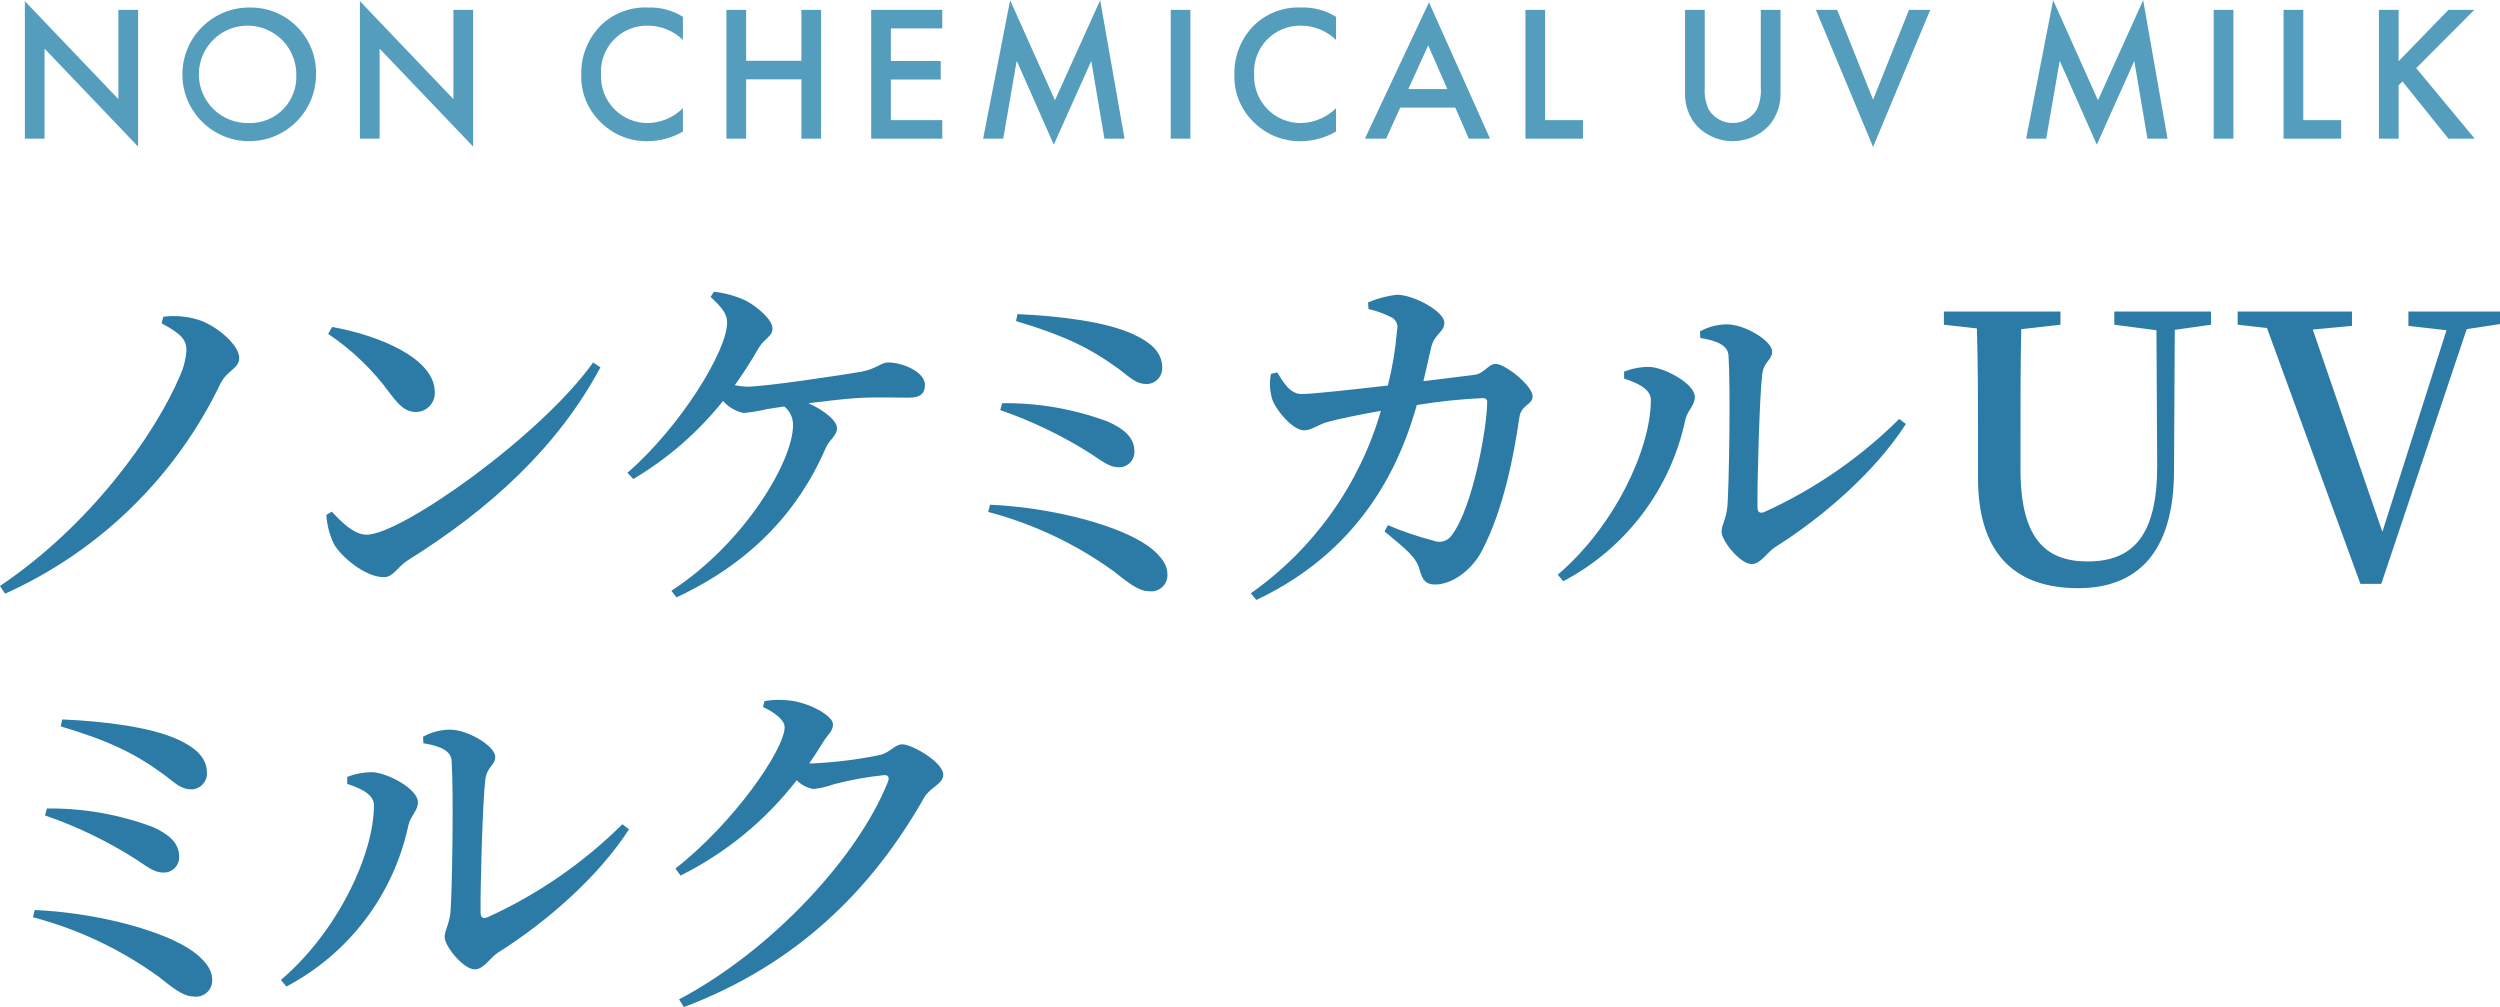
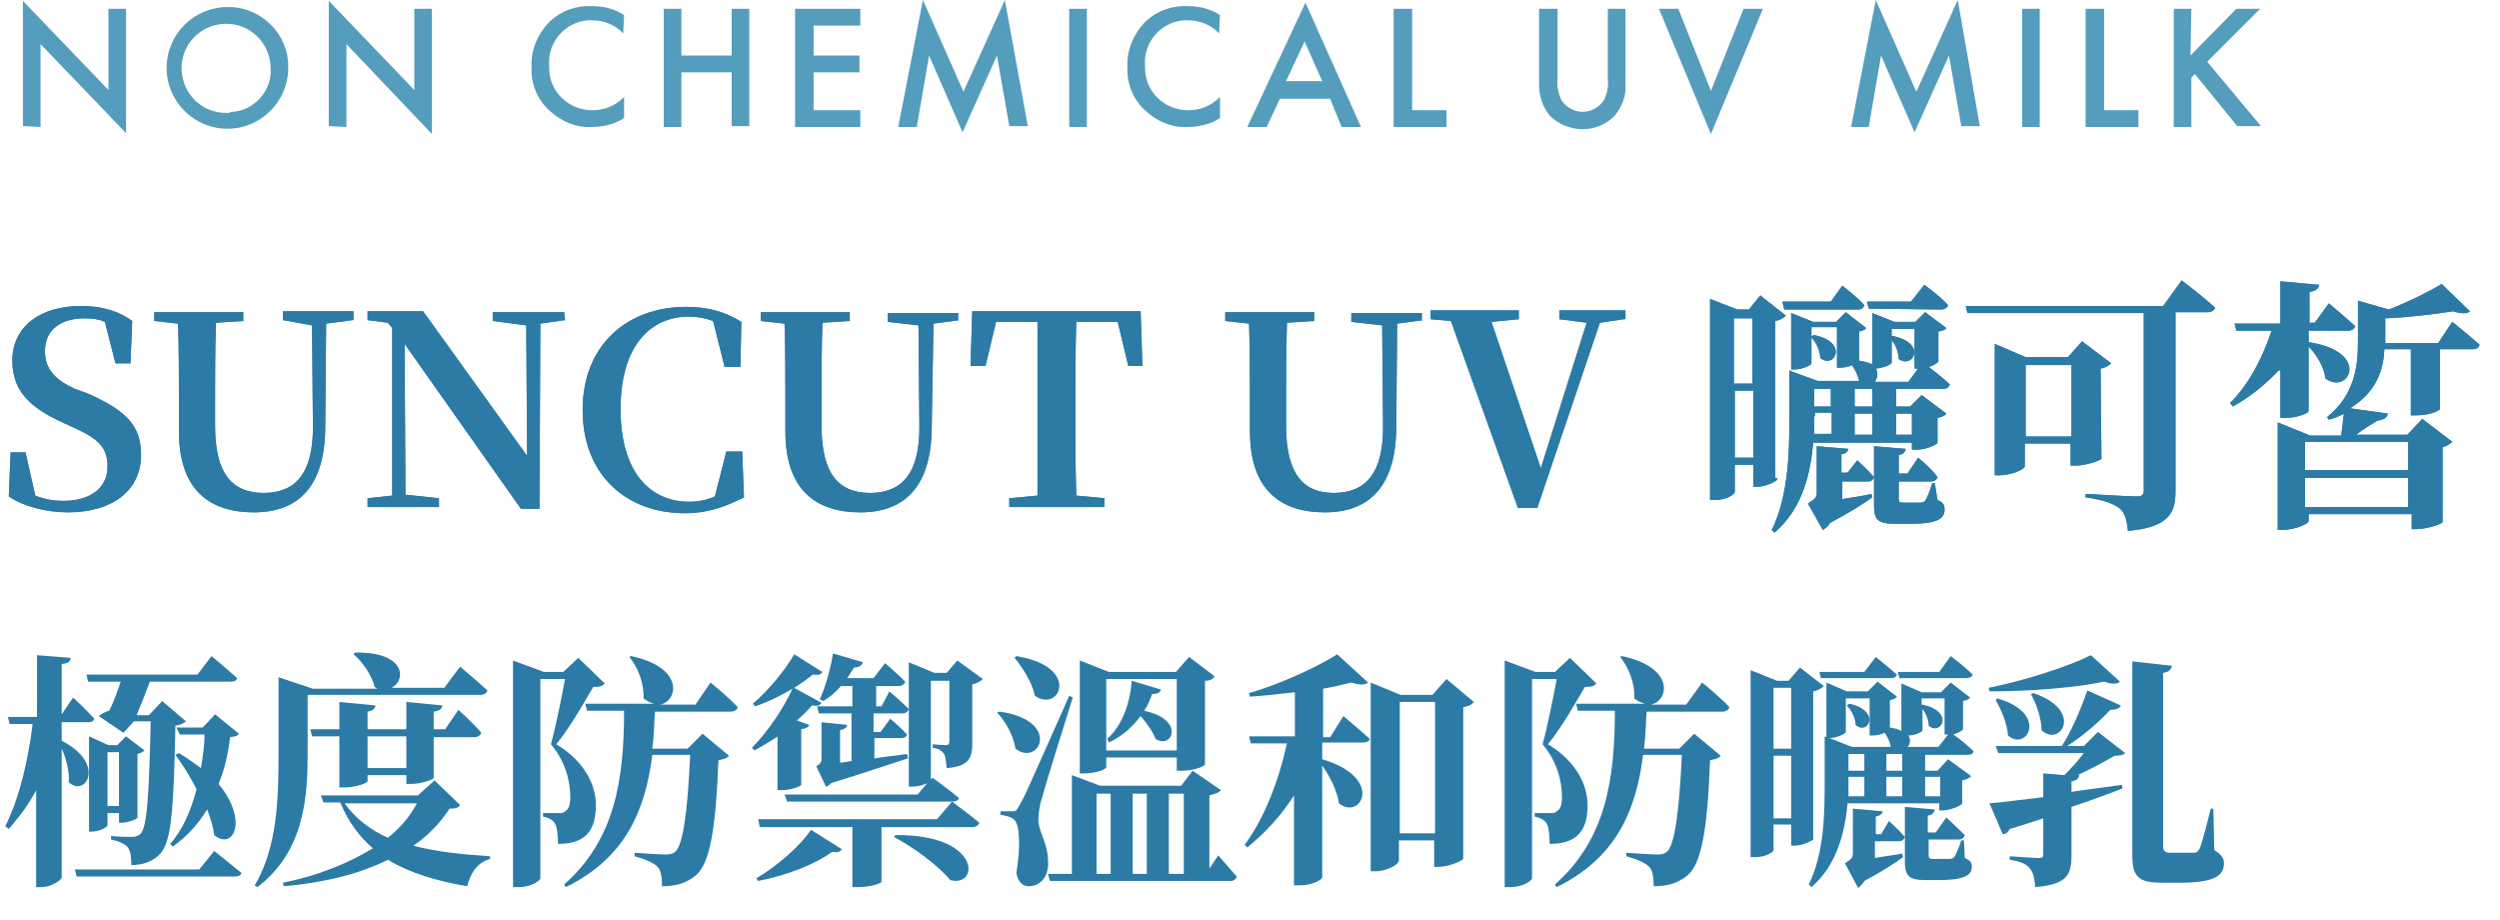
- <svg xmlns="http://www.w3.org/2000/svg" id="name-ncm_sp.svg" width="259.063" height="104.35" viewBox="0 0 259.063 104.35">
-   <defs>
-     <style>
-       .cls-1 {
-         fill: #0d74a0;
-         opacity: 0.7;
-       }
- 
-       .cls-1, .cls-2 {
-         fill-rule: evenodd;
-       }
- 
-       .cls-2 {
-         fill: #2b7ba6;
-       }
-     </style>
-   </defs>
-   <path id="Non_chemical_UV_milk" data-name="Non chemical UV milk" class="cls-1" d="M278.181,6710.9v-9.33l9.69,10.15v-14.17h-2.042v9.25l-9.69-10.15v14.25h2.042Zm21.184-13.59a6.925,6.925,0,1,0,6.947,6.92A6.77,6.77,0,0,0,299.365,6697.31Zm0,11.97a5.047,5.047,0,1,1,4.9-5.05A4.779,4.779,0,0,1,299.365,6709.28Zm13.536,1.62v-9.33l9.689,10.15v-14.17h-2.042v9.25l-9.689-10.15v14.25H312.9Zm31.427-12.63a6.352,6.352,0,0,0-3.564-.96,6.618,6.618,0,0,0-4.825,1.74,6.977,6.977,0,0,0-2.142,5.22,6.546,6.546,0,0,0,2.142,5.05,6.7,6.7,0,0,0,4.725,1.84,7.3,7.3,0,0,0,3.664-1v-2.42a5.3,5.3,0,0,1-3.6,1.54,4.821,4.821,0,0,1-4.885-5.01,4.767,4.767,0,0,1,4.865-5.08,5.21,5.21,0,0,1,3.624,1.48v-2.4Zm6.552-.72h-2.042v13.35h2.042v-6.15h5.725v6.15h2.042v-13.35h-2.042v5.28H350.88v-5.28Zm20.325,0h-7.367v13.35h7.367v-1.92H365.88v-4.21h5.165v-1.92H365.88v-3.38h5.325v-1.92Zm6.314,13.35,1.4-8.07,3.843,8.69,3.884-8.67,1.362,8.05h2.082l-2.523-14.35-4.684,10.37-4.645-10.37-2.8,14.35h2.082Zm17.358-13.35v13.35h2.042v-13.35h-2.042Zm17.13,0.72a6.35,6.35,0,0,0-3.564-.96,6.616,6.616,0,0,0-4.824,1.74,6.974,6.974,0,0,0-2.143,5.22,6.543,6.543,0,0,0,2.143,5.05,6.69,6.69,0,0,0,4.724,1.84,7.292,7.292,0,0,0,3.664-1v-2.42a5.3,5.3,0,0,1-3.6,1.54,4.821,4.821,0,0,1-4.885-5.01,4.767,4.767,0,0,1,4.865-5.08,5.21,5.21,0,0,1,3.624,1.48v-2.4Zm13.759,12.63h2.2l-6.326-14.13L415,6710.9h2.2l1.461-3.22h5.706Zm-6.266-5.14,2.062-4.53,1.982,4.53H419.5Zm12.137-8.21v13.35H437.6v-1.92h-3.924v-11.43h-2.042Zm16.539,0v8.59a4.934,4.934,0,0,0,1.241,3.46,5.177,5.177,0,0,0,7.408,0,4.934,4.934,0,0,0,1.241-3.46v-8.59h-2.042v8.05a4.662,4.662,0,0,1-.42,2.3,2.923,2.923,0,0,1-4.965,0,4.652,4.652,0,0,1-.421-2.3v-8.05h-2.042Zm13.558,0,5.926,14.21,5.926-14.21h-2.2l-3.724,9.31-3.723-9.31h-2.2ZM485.6,6710.9l1.4-8.07,3.844,8.69,3.884-8.67,1.361,8.05h2.083l-2.523-14.35-4.685,10.37-4.644-10.37-2.8,14.35H485.6Zm17.358-13.35v13.35H505v-13.35h-2.042Zm7.24,0v13.35h5.966v-1.92h-3.924v-11.43H510.2Zm11.922,0h-2.042v13.35h2.042v-5.53l0.4-.4,4.765,5.93h2.723l-6.066-7.31,6.026-6.04h-2.683l-5.165,5.32v-5.32Z" transform="translate(-273.562 -6696.53)" />
-   <path id="ノンケミカルUV_ミルク" data-name="ノンケミカルUV ミルク" class="cls-2" d="M292.885,6732.84a7.728,7.728,0,0,1-.684,2.66c-2.582,6.07-9.3,15.49-18.643,21.75l0.531,0.8a45.385,45.385,0,0,0,22.327-21.79c0.684-1.37,1.937-1.52,1.937-2.66,0-1.29-2.317-3.34-4.291-3.95a8.675,8.675,0,0,0-3.569-.3l-0.19.68C292.353,6731.13,292.885,6731.74,292.885,6732.84Zm14.682-1.71a25.4,25.4,0,0,1,6.455,6.23c0.987,1.29,1.632,1.86,2.62,1.86a1.955,1.955,0,0,0,1.974-2.05c0-3.53-5.809-5.89-10.632-6.76Zm3.987,20.81c-1.329,0-2.62-1.33-3.608-2.39l-0.569.34a8.192,8.192,0,0,0,.8,3.04c0.8,1.36,3.266,3.41,5.164,3.41,0.987,0,1.443-1.1,2.468-1.74,8.582-5.36,15.569-11.77,19.973-20.01l-0.759-.5C329.59,6741.72,315.123,6751.94,311.554,6751.94ZM347.2,6727.3c1.215,1.13,1.709,1.78,1.709,2.65,0,2.97-4.861,10.83-10.328,15.57l0.607,0.65a34.341,34.341,0,0,0,9.3-8.09,3.933,3.933,0,0,0,2.126,1.25,18.8,18.8,0,0,0,2.507-.42l1.708-.26a2.428,2.428,0,0,1,.912,1.94c0,3.72-5.013,12.22-12.607,17.16l0.532,0.68c7.746-3.61,12.644-8.96,15.454-15.45,0.342-.88,1.177-1.26,1.177-2.09,0-.72-1.215-1.79-2.962-2.58,1.9-.23,3.835-0.46,5.051-0.53,1.822-.12,4.062-0.04,5.391-0.04s1.633-.61,1.633-1.33c0-1.33-2.278-2.32-3.835-2.32-0.721,0-1.177.69-2.924,0.99-2.05.34-9.758,1.52-11.733,1.52a7.728,7.728,0,0,1-1.215-.15,44.865,44.865,0,0,0,2.506-3.91c0.57-.92,1.405-1.18,1.405-1.94,0-.95-1.557-2.28-2.772-2.92a10.543,10.543,0,0,0-3.3-.92ZM391,6731.17c-2.772-1.29-7.6-1.9-12-2.09l-0.152.72c4.936,1.48,7.594,2.74,10.67,4.98,1.329,1.02,1.822,1.55,2.923,1.55A1.646,1.646,0,0,0,394,6734.7C394,6733.33,393.282,6732.23,391,6731.17Zm-13.784,7.86a44.366,44.366,0,0,1,9.493,4.59c1.291,0.88,1.936,1.33,2.772,1.33a1.583,1.583,0,0,0,1.632-1.67c0-1.44-1.139-2.35-2.771-3.07a30.314,30.314,0,0,0-10.936-1.9Zm-1.253,10.55a39.3,39.3,0,0,1,13.024,6.16c1.443,1.14,2.544,2.05,3.607,2.05a1.679,1.679,0,0,0,1.937-1.83c0-1.06-.987-2.27-2.62-3.26-3.342-2.01-9.835-3.61-15.758-3.87Zm45.1-13.55c0.342-1.41.608-2.66,0.8-3.49,0.38-1.52,1.367-1.52,1.367-2.59,0-1.1-3.037-2.84-4.9-2.88a10.454,10.454,0,0,0-3,.8l0.038,0.68a9.912,9.912,0,0,1,2.317.83,1.144,1.144,0,0,1,.645,1.37,34.54,34.54,0,0,1-.949,5.73c-4.025.46-7.86,0.88-8.923,0.88-1.216,0-1.861-1.14-2.545-2.24l-0.645.15a5.338,5.338,0,0,0,.152,2.7c0.418,1.13,2.126,3.15,3.265,3.15,0.836,0,1.367-.57,2.506-0.88,1.064-.3,3.494-0.79,5.468-1.14a35.031,35.031,0,0,1-13.479,18.91l0.569,0.69c11.809-5.55,15.265-15.42,16.632-20.2a58.493,58.493,0,0,1,6.872-.72,0.389,0.389,0,0,1,.418.45c0,2.43-1.443,10.86-3.683,13.78a1.562,1.562,0,0,1-1.9.54,33.174,33.174,0,0,1-4.708-1.6l-0.342.65c2.278,1.9,3.3,2.66,3.645,4.02,0.3,1.07.646,1.48,1.595,1.48,1.823,0,3.911-1.59,4.9-3.6,2.165-4.18,3.228-9.57,3.835-13.75,0.19-1.29,1.367-1.25,1.367-2.16,0-1.07-2.809-3.35-3.835-3.35-0.759,0-1.177,1.03-2.24,1.14Zm28.695-4.48c1.86,0.3,2.886.83,2.924,1.86,0.227,3.64.037,13.59-.114,15.57-0.152,1.48-.608,1.9-0.608,2.66,0,0.94,1.937,3.34,3.114,3.34,0.949,0,1.557-1.18,2.43-1.75,4.9-3.08,10.328-7.75,13.556-12.76l-0.684-.53a48,48,0,0,1-13.973,9.64c-0.456.19-.722,0.04-0.722-0.49-0.038-2.77.228-11.77,0.494-13.78,0.152-1.33,1.025-1.45,1.025-2.36,0-1.1-2.848-2.81-4.67-2.81a5.858,5.858,0,0,0-2.81.73Zm-5.126,6.42c0,5.08-3.76,13.1-9.645,18.11l0.57,0.68a24.671,24.671,0,0,0,12.644-16.71c0.19-.95.987-1.48,0.987-2.39,0-1.37-3.113-3.04-4.708-3.11a7.075,7.075,0,0,0-2.62.49v0.72C443,6736.14,444.633,6736.75,444.633,6737.97Zm58.049-9.16H492.658v1.37l4.367,0.57,0.075,13.9c0.038,7.29-2.43,10.06-7.214,10.06-4.367,0-6.949-2.39-6.949-9.53v-3.46c0-3.75,0-7.44.076-11.08l4.063-.46v-1.37H475v1.37l3.418,0.38c0.114,3.72.114,7.48,0.114,11.16v4.33c0,8.21,4.176,11.43,10.366,11.43,6.037,0,9.91-3.57,9.948-12.11l0.076-14.66,3.759-.53v-1.37Zm29.945,0h-9.493v1.49l3.949,0.45-6.645,20.89-7.214-20.96,4.063-.38v-1.49H505.44v1.37l3.038,0.34,9.682,26.51h2.165l8.847-26.39,3.455-.53v-1.3Zm-240.616,44.36c-2.772-1.29-7.594-1.9-12-2.09l-0.152.72c4.937,1.48,7.595,2.74,10.67,4.98,1.329,1.02,1.823,1.55,2.924,1.55a1.646,1.646,0,0,0,1.557-1.63C295.011,6775.33,294.289,6774.23,292.011,6773.17Zm-13.783,7.86a44.326,44.326,0,0,1,9.492,4.59c1.291,0.88,1.937,1.33,2.772,1.33a1.584,1.584,0,0,0,1.633-1.67c0-1.44-1.139-2.35-2.772-3.07a30.3,30.3,0,0,0-10.935-1.9Zm-1.253,10.55A39.3,39.3,0,0,1,290,6797.74c1.443,1.14,2.544,2.05,3.607,2.05a1.679,1.679,0,0,0,1.937-1.83c0-1.06-.988-2.27-2.621-3.26-3.341-2.01-9.834-3.61-15.758-3.87Zm40.465-18.03c1.86,0.3,2.886.83,2.924,1.86,0.227,3.64.038,13.59-.114,15.57-0.152,1.48-.608,1.9-0.608,2.66,0,0.94,1.937,3.34,3.114,3.34,0.949,0,1.557-1.18,2.43-1.75,4.9-3.08,10.328-7.75,13.556-12.76l-0.684-.53a48,48,0,0,1-13.973,9.64c-0.456.19-.722,0.04-0.722-0.49-0.038-2.77.228-11.77,0.494-13.78,0.152-1.33,1.025-1.45,1.025-2.36,0-1.1-2.848-2.81-4.67-2.81a5.858,5.858,0,0,0-2.81.73Zm-5.126,6.42c0,5.08-3.759,13.1-9.645,18.11l0.57,0.68a24.671,24.671,0,0,0,12.644-16.71c0.19-.95.987-1.48,0.987-2.39,0-1.37-3.113-3.04-4.708-3.11a7.079,7.079,0,0,0-2.62.49v0.72C310.681,6778.14,312.314,6778.75,312.314,6779.97Zm45.1-4.33c0.494-.69.949-1.41,1.367-2.09,0.608-.99,1.1-1.25,1.1-1.98,0-.87-2.506-2.27-4.594-2.46a8.706,8.706,0,0,0-2.506.07l-0.152.61c1.291,0.61,2.24,1.37,2.24,2.09,0,2.31-5.278,9.95-11.315,14.65l0.531,0.73a34.868,34.868,0,0,0,12.037-9.88,3.217,3.217,0,0,0,1.709.91,8.348,8.348,0,0,0,2.126-.49,34.5,34.5,0,0,1,5.24-.95c0.38,0,.57.19,0.38,0.69-3.076,7.74-11.961,17.42-21.644,22.55l0.494,0.8c11.695-4.41,19.479-12.15,24.909-21.72,0.608-1.06,1.975-1.41,1.975-2.36,0-1.29-3.228-3.15-4.253-3.15-0.76,0-1.253.84-2.278,1.1a44.611,44.611,0,0,1-7.063.88h-0.3Z" transform="translate(-273.562 -6696.53)" />
+ <svg xmlns="http://www.w3.org/2000/svg" version="1.1" id="name-ncm_sp.svg" x="0px" y="0px" viewBox="0 0 283.5 104.3" style="enable-background:new 0 0 283.5 104.3;" xml:space="preserve">
+   <style type="text/css">
+ 	.st0{opacity:0.7;fill-rule:evenodd;clip-rule:evenodd;fill:#0D74A0;enable-background:new    ;}
+ 	.st1{fill:#2B7BA6;}
+ </style>
+   <path id="Non_chemical_UV_milk" class="st0" d="M4.6,14.4V5l9.7,10.1V1h-2v9.2L2.6,0.1v14.2L4.6,14.4L4.6,14.4z M25.8,0.8  c-3.8,0-6.9,3.1-6.9,6.9s3.1,6.9,6.9,6.9s6.9-3.1,6.9-6.9c0.1-3.7-2.9-6.8-6.6-6.9C26,0.8,25.9,0.8,25.8,0.8z M25.8,12.8  c-2.8,0.1-5.1-2.1-5.2-4.9s2.1-5.1,4.9-5.2s5.1,2.1,5.2,4.9v0.1c0.2,2.6-1.9,4.9-4.5,5C26.1,12.8,25.9,12.8,25.8,12.8L25.8,12.8z   M39.3,14.4V5L49,15.2V1h-2v9.2L37.3,0.1v14.2L39.3,14.4L39.3,14.4z M70.8,1.7c-1.1-0.7-2.3-1-3.6-1c-1.8-0.1-3.5,0.5-4.8,1.7  c-1.4,1.4-2.2,3.3-2.1,5.2c-0.1,1.9,0.7,3.8,2.1,5c1.3,1.2,3,1.9,4.7,1.8c1.3,0,2.6-0.3,3.7-1V11c-1,1-2.2,1.5-3.6,1.5  c-2.7,0-4.9-2.1-4.9-4.8c0-0.1,0-0.2,0-0.3c-0.2-2.6,1.8-4.9,4.4-5.1c0.1,0,0.3,0,0.4,0c1.4,0,2.7,0.5,3.6,1.5L70.8,1.7L70.8,1.7z   M77.3,1h-2v13.4h2V8.2H83v6.1h2V1h-2v5.3h-5.7V1z M97.6,1h-7.4v13.4h7.4v-1.9h-5.3V8.2h5.2V6.3h-5.2V2.9h5.3V1L97.6,1z M104,14.4  l1.4-8.1l3.8,8.7l3.9-8.7l1.4,8h2.1L114,0l-4.7,10.4L104.7,0l-2.8,14.4H104L104,14.4z M121.3,1v13.4h2V1H121.3z M138.4,1.7  c-1.1-0.7-2.3-1-3.6-1c-1.8-0.1-3.5,0.5-4.8,1.7c-1.4,1.4-2.2,3.3-2.1,5.2c-0.1,1.9,0.7,3.8,2.1,5c1.3,1.2,3,1.9,4.7,1.8  c1.3,0,2.6-0.3,3.7-1V11c-1,1-2.2,1.5-3.6,1.5c-2.7,0-4.9-2.1-4.9-4.8c0-0.1,0-0.2,0-0.3c-0.2-2.6,1.8-4.9,4.4-5.1  c0.1,0,0.3,0,0.4,0c1.4,0,2.7,0.5,3.6,1.5L138.4,1.7L138.4,1.7z M152.2,14.4h2.2l-6.3-14.1l-6.6,14.1h2.2l1.5-3.2h5.7L152.2,14.4z   M145.9,9.2l2.1-4.5l2,4.5H145.9L145.9,9.2z M158.1,1v13.4h6v-1.9h-3.9V1H158.1L158.1,1z M174.6,1v8.6c0,1.3,0.4,2.5,1.2,3.5  c2,2,5.3,2.1,7.3,0.1l0.1-0.1c0.8-1,1.3-2.2,1.2-3.5V1h-2v8c0.1,0.8-0.1,1.6-0.4,2.3c-0.9,1.4-2.7,1.8-4,0.9  c-0.4-0.2-0.7-0.6-0.9-0.9c-0.3-0.7-0.5-1.5-0.4-2.3V1H174.6z M188.2,1l5.9,14.2L200,1h-2.2l-3.7,9.3L190.4,1H188.2L188.2,1z   M212,14.4l1.4-8.1l3.8,8.7l3.9-8.7l1.4,8h2.1L222.1,0l-4.7,10.4L212.8,0L210,14.4H212z M229.4,1v13.4h2V1H229.4z M236.6,1v13.4h6  v-1.9h-3.9V1H236.6L236.6,1z M248.6,1h-2v13.4h2V8.8l0.4-0.4l4.8,5.9h2.7L250.4,7l6-6h-2.7l-5.2,5.3L248.6,1L248.6,1z" />
+   <path class="st1" d="M9.9,44.6c4.5,2,6.1,3.7,6.1,7c0,3.9-3.1,6.5-8.3,6.5c-2.5,0-5.1-0.7-6.7-1.8l0.2-5h1.7L4,56.2  c1,0.4,2,0.6,3.2,0.6c3.1,0,5-1.5,5-3.9c0-2.1-1-3.1-3.6-4.3L7.3,48c-3.8-1.7-5.9-3.6-5.9-7.1c0-3.9,3.2-6.2,7.8-6.2  c2.4,0,4.3,0.6,5.8,1.7l-0.2,4.8h-1.7l-1.2-4.7c-0.7-0.3-1.3-0.4-2.3-0.4c-2.7,0-4.5,1.3-4.5,3.7c0,2.1,1.2,3.3,3.4,4.3L9.9,44.6z" />
+   <path class="st1" d="M40,36.3l-3,0.4l-0.1,11.6c0,6.8-3,9.8-8.1,9.8c-5,0-8.5-2.5-8.5-9.2v-3.3c0-2.9,0-5.9-0.1-8.9l-2.7-0.3v-1  h10.1v1l-3.1,0.2c-0.1,2.9-0.1,5.9-0.1,8.9v2.8c0,5.5,2,7.6,5.5,7.6c3.6,0,5.7-2.2,5.6-7.8l-0.1-11.2l-3.3-0.6v-1h8v1  C40.1,36.3,40,36.3,40,36.3z" />
+   <path class="st1" d="M64.1,36.3l-2.8,0.4l-0.1,21h-2.1L45.9,39L46,56.1l3.8,0.4v1h-8.1v-1l2.8-0.3v-19L44,36.6l-2.3-0.3v-1H48  l11.8,16.4l-0.1-14.8l-3.8-0.5v-1H64L64.1,36.3L64.1,36.3L64.1,36.3z" />
+   <path class="st1" d="M84.4,56.4c-2,1-4,1.8-6.7,1.8c-6.6,0-11.6-4.3-11.6-11.7c0-7.6,5.3-11.7,11.7-11.7c2.4,0,4.4,0.5,6.3,1.7  L84,41.6h-1.8l-1.3-5.2c-0.8-0.3-1.8-0.5-2.7-0.5c-4.5,0-7.8,3.4-7.8,10.5s3.3,10.5,7.8,10.5c1,0,2-0.2,2.9-0.6l1.3-5.1h1.8  L84.4,56.4z" />
+   <path class="st1" d="M108.9,36.3l-3,0.4l-0.2,11.6c0,6.8-3,9.8-8.1,9.8c-5,0-8.5-2.5-8.5-9.2v-3.3c0-2.9,0-5.9-0.1-8.9l-2.7-0.3v-1  h10.1v1l-3.1,0.2c-0.1,2.9-0.1,5.9-0.1,8.9v2.8c0,5.5,2,7.6,5.5,7.6c3.6,0,5.7-2.2,5.6-7.8l-0.1-11.2l-3.5-0.4v-1h8v0.8  C108.7,36.3,108.9,36.3,108.9,36.3z" />
+   <path class="st1" d="M122.1,36.5c-0.1,3-0.1,6.1-0.1,9.1v1.5c0,3,0,6,0.1,9.1l3.2,0.3v1h-10.8v-1l3.2-0.3c0-3,0-6,0-9.1v-1.5  c0-3,0-6.1,0-9.1H113l-1.2,5h-1.7l0.2-6.2h19.1l0.2,6.2H128l-1.2-5H122.1z" />
+   <path class="st1" d="M161.5,36.3l-3,0.4l-0.1,11.6c0,6.8-3,9.8-8.1,9.8c-5,0-8.5-2.5-8.5-9.2v-3.3c0-2.9,0-5.9-0.1-8.9l-2.7-0.3v-1  h10.1v1l-3.1,0.2c-0.1,2.9-0.1,5.9-0.1,8.9v2.8c0,5.5,2,7.6,5.4,7.6c3.6,0,5.7-2.2,5.6-7.8l-0.1-11.2l-3.5-0.4v-1h8v0.8  C161.3,36.3,161.5,36.3,161.5,36.3z" />
+   <path class="st1" d="M184.2,36.2l-2.7,0.4l-7.1,21h-2.2l-7.6-21.2l-2.3-0.2v-1h10v1l-3.1,0.3l5.6,16.6l5.2-16.5l-3.1-0.4v-1h7.5v1  C184.4,36.2,184.2,36.2,184.2,36.2z" />
+   <path class="st1" d="M201.6,54.4c-0.1,0.2-1.3,0.8-2.3,0.8h-0.4v-2.5h-2.1v3.1c0,0.2-0.8,0.9-2.3,0.9H194V33.9l3.1,1.2h1.3l1.3-1.6  l2.9,2.3c-0.2,0.2-0.6,0.5-1.2,0.6v17.8h0.2V54.4z M196.7,36.1v7.4h2.1v-7.4H196.7z M198.9,51.9v-7.6h-2.1v7.6H198.9z M215.1,44.1v2  h1.6l1.3-1.3l2.8,2.1c-0.1,0.2-0.5,0.4-1,0.5v2.8c0,0.2-1.3,0.8-2.4,0.8h-0.5v-0.8h-11.2c-0.3,3.3-1.1,7.4-4.4,10.2l-0.3-0.3  c1.9-3.9,2-8.8,2-12.8V42l0.2,0.1v-6.6l2.5,1h2.6l1.1-1.1l2.3,1.8c-0.1,0.2-0.4,0.3-0.8,0.4v3.3c0.6,0.1,1,0.2,1.5,0.4v-5.8l2.5,1  h2.4l1.1-1.1l2.4,1.8c-0.1,0.2-0.4,0.3-0.9,0.4V41c0,0.1-0.6,0.5-1.1,0.6c0.6,0.5,1.7,1.3,2.4,2c-0.1,0.3-0.3,0.5-0.8,0.5h-5.1l0,0  C215.3,44.1,215.1,44.1,215.1,44.1z M202.4,35l-0.2-0.8h5.5l1.3-1.8c0,0,1.6,1.2,2.5,2.2c-0.1,0.3-0.3,0.5-0.7,0.5h-8.4L202.4,35  L202.4,35z M203.2,42.1l3,1.1h4.7c-0.1-0.6-0.4-1.2-0.8-1.8c-0.4,0.2-0.9,0.3-1.5,0.3h-0.2v-4.6h-2.9v4.1c0,0.2-1,0.7-2,0.7h-0.3  V42.1z M210.7,52.2c0,0,1.1,1,1.9,1.9c-0.1,0.3-0.3,0.5-0.7,0.5H209v2c1-0.2,2.2-0.3,3.3-0.6l0.1,0.4c-0.8,0.6-2.7,1.8-4.8,2.9  c-0.2,0.4-0.5,0.6-0.8,0.8l-1.7-3c0.8-0.5,1-0.7,1-1.2v-5.3l3.6,0.3c-0.1,0.3-0.3,0.6-0.8,0.6v2.1h0.7L210.7,52.2z M205.8,38  c4,0.8,2.3,3.9,0.7,2.6c0-0.8-0.5-1.9-1.1-2.4L205.8,38z M205.8,47.2c0,0.6,0,1.2,0,2h2v-2.4h-1.9v0.4H205.8z M205.8,46.1h1.9v-2  h-1.9V46.1z M212.4,44.1h-2v2h2V44.1z M210.4,49.3h2v-2.4h-2V49.3z M212,35l-0.2-0.8h5l1.5-1.9c0,0,1.7,1.2,2.7,2.3  c-0.1,0.3-0.4,0.5-0.8,0.5L212,35L212,35z M219.8,56.7c0.7,0.3,0.8,0.6,0.8,1.1c0,1.1-1,1.6-3.9,1.6H215c-2.2,0-2.4-0.6-2.4-2.3  v-6.5l3.6,0.3c-0.1,0.4-0.3,0.6-0.8,0.7v2.1h1l1.2-1.8c0,0,1.5,1.2,2.2,2.2c-0.1,0.3-0.3,0.5-0.8,0.5h-3.6v2c0,0.3,0.1,0.4,0.5,0.4  h1h1c0.2,0,0.4-0.1,0.5-0.2c0.2-0.3,0.5-1,0.8-2h0.3L219.8,56.7z M214.6,37.3v0.8h0.1c4,0.8,2.3,3.8,0.7,2.6c0-0.6-0.3-1.6-0.8-2.1  v2.5c0,0.2-0.8,0.6-1.8,0.7c0.3,0.5,0.2,1-0.1,1.5h3.8l1.1-1.5h-0.4v-4.5H214.6L214.6,37.3L214.6,37.3z M215.1,46.9v2.4h1.8v-2.4  H215.1z" />
+   <path class="st1" d="M247.5,31.8c0,0,2.4,1.8,3.8,3.1c-0.1,0.3-0.4,0.5-0.8,0.5h-3.7v20.3c0,2.4-0.7,4.1-5.4,4.5  c-0.1-1.1-0.3-2.1-1-2.6s-1.7-0.9-3.8-1.2V56c0,0,4.9,0.3,5.8,0.3c0.6,0,0.8-0.2,0.8-0.7V35.5h-20l-0.2-0.8h22.4L247.5,31.8z   M238.4,52c0,0.2-1.8,0.8-2.9,0.8h-0.6v-2.5h-5.2v2.6c0,0.3-1.5,1-2.9,1h-0.5V39l3.5,1.5h4.8l1.6-1.8l3.3,2.5  c-0.2,0.2-0.6,0.5-1.2,0.6L238.4,52L238.4,52z M235,49.5v-8.1h-5.2v8.1H235z" />
+   <path class="st1" d="M258.5,42c-1.5,1.6-3.2,3-5.2,4.1l-0.3-0.4c2.2-2.2,3.7-5.2,4.7-8.2h-4l-0.2-0.8h5.2v-4.8l4.4,0.4  c-0.1,0.4-0.3,0.7-1.1,0.8v3.5h0.6l1.6-2.2c0,0,1.9,1.6,3,2.6c-0.1,0.3-0.4,0.5-0.8,0.5h-4.5v1.3c7.2,1.1,4.5,6.1,1.9,4.1  c-0.1-1.2-1-2.7-1.9-3.6v7.3c0,0.3-1.5,0.8-2.6,0.8h-0.6V42H258.5z M278.2,36.5c0,0,2,1.6,3.1,2.6c-0.1,0.3-0.3,0.5-0.8,0.5h-3.7  v6.8c0,0.1-1,0.7-2.7,0.7h-0.6v-7.5h-3c-0.1,2.2-0.8,4.8-3.9,6.7l4.3,0.6c-0.1,0.5-0.5,0.7-1.2,0.8c-0.6,0.4-1.7,1-2.4,1.6h5.8  l1.7-1.8l3.4,2.6c-0.2,0.2-0.6,0.5-1.1,0.6v8.5c0,0.2-1.8,0.8-2.9,0.8h-0.6v-1.7h-11.7v0.8c0,0.3-1.6,1-3,1h-0.5V47.9l3.7,1.5h3.5  c0.1-0.7,0.2-1.7,0.3-2.5c-0.5,0.3-1,0.5-1.7,0.7l-0.2-0.3c3.1-2.5,3.5-5.7,3.5-8.5v-4.7l3.5,1c2.3-0.9,4.7-2.1,6-2.9l3.2,3.1  c-0.3,0.3-1,0.3-1.9,0c-2,0.3-5,0.7-7.7,0.8v2.8h6L278.2,36.5z M261.5,50.1v3.2h11.7v-3.2H261.5z M273.2,57.5v-3.3h-11.7v3.3H273.2z  " />
+   <path class="st1" d="M9.9,44.6c4.5,2,6.1,3.7,6.1,7c0,3.9-3.1,6.5-8.3,6.5c-2.5,0-5.1-0.7-6.7-1.8l0.2-5h1.7L4,56.2  c1,0.4,2,0.6,3.2,0.6c3.1,0,5-1.5,5-3.9c0-2.1-1-3.1-3.6-4.3L7.3,48c-3.8-1.7-5.9-3.6-5.9-7.1c0-3.9,3.2-6.2,7.8-6.2  c2.4,0,4.3,0.6,5.8,1.7l-0.2,4.8h-1.7l-1.2-4.7c-0.7-0.3-1.3-0.4-2.3-0.4c-2.7,0-4.5,1.3-4.5,3.7c0,2.1,1.2,3.3,3.4,4.3L9.9,44.6z" />
+   <path class="st1" d="M40,36.3l-3,0.4l-0.1,11.6c0,6.8-3,9.8-8.1,9.8c-5,0-8.5-2.5-8.5-9.2v-3.3c0-2.9,0-5.9-0.1-8.9l-2.7-0.3v-1  h10.1v1l-3.1,0.2c-0.1,2.9-0.1,5.9-0.1,8.9v2.8c0,5.5,2,7.6,5.5,7.6c3.6,0,5.7-2.2,5.6-7.8l-0.1-11.2l-3.3-0.6v-1h8v1  C40.1,36.3,40,36.3,40,36.3z" />
+   <path class="st1" d="M64.1,36.3l-2.8,0.4l-0.1,21h-2.1L45.9,39L46,56.1l3.8,0.4v1h-8.1v-1l2.8-0.3v-19L44,36.6l-2.3-0.3v-1H48  l11.8,16.4l-0.1-14.8l-3.8-0.5v-1H64L64.1,36.3L64.1,36.3L64.1,36.3z" />
+   <path class="st1" d="M84.4,56.4c-2,1-4,1.8-6.7,1.8c-6.6,0-11.6-4.3-11.6-11.7c0-7.6,5.3-11.7,11.7-11.7c2.4,0,4.4,0.5,6.3,1.7  L84,41.6h-1.8l-1.3-5.2c-0.8-0.3-1.8-0.5-2.7-0.5c-4.5,0-7.8,3.4-7.8,10.5s3.3,10.5,7.8,10.5c1,0,2-0.2,2.9-0.6l1.3-5.1h1.8  L84.4,56.4z" />
+   <path class="st1" d="M108.9,36.3l-3,0.4l-0.2,11.6c0,6.8-3,9.8-8.1,9.8c-5,0-8.5-2.5-8.5-9.2v-3.3c0-2.9,0-5.9-0.1-8.9l-2.7-0.3v-1  h10.1v1l-3.1,0.2c-0.1,2.9-0.1,5.9-0.1,8.9v2.8c0,5.5,2,7.6,5.5,7.6c3.6,0,5.7-2.2,5.6-7.8l-0.1-11.2l-3.5-0.4v-1h8v0.8  C108.7,36.3,108.9,36.3,108.9,36.3z" />
+   <path class="st1" d="M122.1,36.5c-0.1,3-0.1,6.1-0.1,9.1v1.5c0,3,0,6,0.1,9.1l3.2,0.3v1h-10.8v-1l3.2-0.3c0-3,0-6,0-9.1v-1.5  c0-3,0-6.1,0-9.1H113l-1.2,5h-1.7l0.2-6.2h19.1l0.2,6.2H128l-1.2-5H122.1z" />
+   <path class="st1" d="M161.5,36.3l-3,0.4l-0.1,11.6c0,6.8-3,9.8-8.1,9.8c-5,0-8.5-2.5-8.5-9.2v-3.3c0-2.9,0-5.9-0.1-8.9l-2.7-0.3v-1  h10.1v1l-3.1,0.2c-0.1,2.9-0.1,5.9-0.1,8.9v2.8c0,5.5,2,7.6,5.4,7.6c3.6,0,5.7-2.2,5.6-7.8l-0.1-11.2l-3.5-0.4v-1h8v0.8  C161.3,36.3,161.5,36.3,161.5,36.3z" />
+   <path class="st1" d="M184.2,36.2l-2.7,0.4l-7.1,21h-2.2l-7.6-21.2l-2.3-0.2v-1h10v1l-3.1,0.3l5.6,16.6l5.2-16.5l-3.1-0.4v-1h7.5v1  C184.4,36.2,184.2,36.2,184.2,36.2z" />
+   <path class="st1" d="M201.6,54.4c-0.1,0.2-1.3,0.8-2.3,0.8h-0.4v-2.5h-2.1v3.1c0,0.2-0.8,0.9-2.3,0.9H194V33.9l3.1,1.2h1.3l1.3-1.6  l2.9,2.3c-0.2,0.2-0.6,0.5-1.2,0.6v17.8h0.2V54.4z M196.7,36.1v7.4h2.1v-7.4H196.7z M198.9,51.9v-7.6h-2.1v7.6H198.9z M215.1,44.1v2  h1.6l1.3-1.3l2.8,2.1c-0.1,0.2-0.5,0.4-1,0.5v2.8c0,0.2-1.3,0.8-2.4,0.8h-0.5v-0.8h-11.2c-0.3,3.3-1.1,7.4-4.4,10.2l-0.3-0.3  c1.9-3.9,2-8.8,2-12.8V42l0.2,0.1v-6.6l2.5,1h2.6l1.1-1.1l2.3,1.8c-0.1,0.2-0.4,0.3-0.8,0.4v3.3c0.6,0.1,1,0.2,1.5,0.4v-5.8l2.5,1  h2.4l1.1-1.1l2.4,1.8c-0.1,0.2-0.4,0.3-0.9,0.4V41c0,0.1-0.6,0.5-1.1,0.6c0.6,0.5,1.7,1.3,2.4,2c-0.1,0.3-0.3,0.5-0.8,0.5h-5.1l0,0  C215.3,44.1,215.1,44.1,215.1,44.1z M202.4,35l-0.2-0.8h5.5l1.3-1.8c0,0,1.6,1.2,2.5,2.2c-0.1,0.3-0.3,0.5-0.7,0.5h-8.4L202.4,35  L202.4,35z M203.2,42.1l3,1.1h4.7c-0.1-0.6-0.4-1.2-0.8-1.8c-0.4,0.2-0.9,0.3-1.5,0.3h-0.2v-4.6h-2.9v4.1c0,0.2-1,0.7-2,0.7h-0.3  V42.1z M210.7,52.2c0,0,1.1,1,1.9,1.9c-0.1,0.3-0.3,0.5-0.7,0.5H209v2c1-0.2,2.2-0.3,3.3-0.6l0.1,0.4c-0.8,0.6-2.7,1.8-4.8,2.9  c-0.2,0.4-0.5,0.6-0.8,0.8l-1.7-3c0.8-0.5,1-0.7,1-1.2v-5.3l3.6,0.3c-0.1,0.3-0.3,0.6-0.8,0.6v2.1h0.7L210.7,52.2z M205.8,38  c4,0.8,2.3,3.9,0.7,2.6c0-0.8-0.5-1.9-1.1-2.4L205.8,38z M205.8,47.2c0,0.6,0,1.2,0,2h2v-2.4h-1.9v0.4H205.8z M205.8,46.1h1.9v-2  h-1.9V46.1z M212.4,44.1h-2v2h2V44.1z M210.4,49.3h2v-2.4h-2V49.3z M212,35l-0.2-0.8h5l1.5-1.9c0,0,1.7,1.2,2.7,2.3  c-0.1,0.3-0.4,0.5-0.8,0.5L212,35L212,35z M219.8,56.7c0.7,0.3,0.8,0.6,0.8,1.1c0,1.1-1,1.6-3.9,1.6H215c-2.2,0-2.4-0.6-2.4-2.3  v-6.5l3.6,0.3c-0.1,0.4-0.3,0.6-0.8,0.7v2.1h1l1.2-1.8c0,0,1.5,1.2,2.2,2.2c-0.1,0.3-0.3,0.5-0.8,0.5h-3.6v2c0,0.3,0.1,0.4,0.5,0.4  h1h1c0.2,0,0.4-0.1,0.5-0.2c0.2-0.3,0.5-1,0.8-2h0.3L219.8,56.7z M214.6,37.3v0.8h0.1c4,0.8,2.3,3.8,0.7,2.6c0-0.6-0.3-1.6-0.8-2.1  v2.5c0,0.2-0.8,0.6-1.8,0.7c0.3,0.5,0.2,1-0.1,1.5h3.8l1.1-1.5h-0.4v-4.5H214.6L214.6,37.3L214.6,37.3z M215.1,46.9v2.4h1.8v-2.4  H215.1z" />
+   <path class="st1" d="M247.5,31.8c0,0,2.4,1.8,3.8,3.1c-0.1,0.3-0.4,0.5-0.8,0.5h-3.7v20.3c0,2.4-0.7,4.1-5.4,4.5  c-0.1-1.1-0.3-2.1-1-2.6s-1.7-0.9-3.8-1.2V56c0,0,4.9,0.3,5.8,0.3c0.6,0,0.8-0.2,0.8-0.7V35.5h-20l-0.2-0.8h22.4L247.5,31.8z   M238.4,52c0,0.2-1.8,0.8-2.9,0.8h-0.6v-2.5h-5.2v2.6c0,0.3-1.5,1-2.9,1h-0.5V39l3.5,1.5h4.8l1.6-1.8l3.3,2.5  c-0.2,0.2-0.6,0.5-1.2,0.6L238.4,52L238.4,52z M235,49.5v-8.1h-5.2v8.1H235z" />
+   <path class="st1" d="M258.5,42c-1.5,1.6-3.2,3-5.2,4.1l-0.3-0.4c2.2-2.2,3.7-5.2,4.7-8.2h-4l-0.2-0.8h5.2v-4.8l4.4,0.4  c-0.1,0.4-0.3,0.7-1.1,0.8v3.5h0.6l1.6-2.2c0,0,1.9,1.6,3,2.6c-0.1,0.3-0.4,0.5-0.8,0.5h-4.5v1.3c7.2,1.1,4.5,6.1,1.9,4.1  c-0.1-1.2-1-2.7-1.9-3.6v7.3c0,0.3-1.5,0.8-2.6,0.8h-0.6V42H258.5z M278.2,36.5c0,0,2,1.6,3.1,2.6c-0.1,0.3-0.3,0.5-0.8,0.5h-3.7  v6.8c0,0.1-1,0.7-2.7,0.7h-0.6v-7.5h-3c-0.1,2.2-0.8,4.8-3.9,6.7l4.3,0.6c-0.1,0.5-0.5,0.7-1.2,0.8c-0.6,0.4-1.7,1-2.4,1.6h5.8  l1.7-1.8l3.4,2.6c-0.2,0.2-0.6,0.5-1.1,0.6v8.5c0,0.2-1.8,0.8-2.9,0.8h-0.6v-1.7h-11.7v0.8c0,0.3-1.6,1-3,1h-0.5V47.9l3.7,1.5h3.5  c0.1-0.7,0.2-1.7,0.3-2.5c-0.5,0.3-1,0.5-1.7,0.7l-0.2-0.3c3.1-2.5,3.5-5.7,3.5-8.5v-4.7l3.5,1c2.3-0.9,4.7-2.1,6-2.9l3.2,3.1  c-0.3,0.3-1,0.3-1.9,0c-2,0.3-5,0.7-7.7,0.8v2.8h6L278.2,36.5z M261.5,50.1v3.2h11.7v-3.2H261.5z M273.2,57.5v-3.3h-11.7v3.3H273.2z  " />
+   <g>
+     <path class="st1" d="M7,84c5.1,2.6,2.7,6.5,0.8,4.7C7.9,87.5,7.5,86,7,84.9v14.6c0,0.3-1.2,1.1-2.3,1.1H4.1v-11   c-0.8,1.6-1.9,3-3.1,4.4l-0.4-0.3c1.6-3.2,2.6-7.5,3.1-11.6H1.1l-0.2-0.8h3.3v-7L8,74.6C8,75,7.8,75.2,7,75.3v5.7l1.3-1.9   c0,0,1.5,1.4,2.4,2.4c-0.1,0.3-0.3,0.4-0.7,0.4H7V84z M24.3,96.5c0,0,1.9,1.5,3.1,2.5c-0.1,0.3-0.4,0.4-0.8,0.4H8.7l-0.2-0.8h14.1   L24.3,96.5z M10,77.3l-0.2-0.8h12.6l1.6-2.1c0,0,1.8,1.5,2.9,2.5c-0.1,0.3-0.3,0.4-0.8,0.4H17c-0.4,1.1-1,2.6-1.5,3.8h1.4l1.5-1.6   l2.7,2.3c-0.2,0.2-0.6,0.4-1.2,0.5c-0.2,10-0.5,13.3-1.8,14.6c-0.8,0.8-1.9,1.2-3.2,1.2c0-0.9-0.1-1.6-0.4-2   c-0.3-0.4-1-0.7-1.9-0.9l0-0.4c0.8,0.1,1.9,0.1,2.4,0.1c0.4,0,0.6-0.1,0.9-0.3c0.8-0.7,1-4.4,1.2-12.8h-1.9l-1.2,1.3l-2.8-1.9   c0.3-0.2,0.7-0.5,1.2-0.6c0.5-1,1-2.4,1.3-3.3H10z M13.5,93.2v-1h-1.3v1.4c0,0.2-0.9,0.7-1.8,0.7h-0.3V83.5l2.2,1h1l1-1l2.1,1.6   c-0.1,0.1-0.4,0.3-0.8,0.4v7.2c0,0.2-1.1,0.6-1.8,0.6H13.5z M13.5,91.4v-6.1h-1.3v6.1H13.5z M27.1,83.2c-0.2,0.3-0.4,0.3-1,0.4   c-0.2,1.8-0.6,3.6-1.3,5.3c3.4,4.1,1.7,7.6-0.5,5.8c-0.1-0.9-0.4-1.9-0.8-2.9c-1,1.6-2.2,3-3.9,4.2l-0.3-0.3c1.5-1.7,2.4-3.9,3-6.2   c-0.7-1.4-1.6-2.8-2.4-3.9l0.4-0.2c1,0.6,1.8,1.2,2.5,1.7c0.2-1.2,0.4-2.5,0.4-3.8h-2.8l-0.4-0.8h3l1.4-1.5L27.1,83.2z" />
+     <path class="st1" d="M34.9,85.4c0,4.8-0.3,11.1-5.7,15.2l-0.3-0.2c2.6-4.4,2.7-10,2.7-15v-8.6l3.9,1.3h7.3   c-0.1-0.1-0.2-0.1-0.3-0.2c-0.3-1.3-1.4-2.9-2.4-3.7l0.2-0.2c5.8-0.1,5.8,3.2,4.1,4h6l1.8-2.4c0,0,1.9,1.6,3.1,2.7   c-0.1,0.3-0.4,0.5-0.8,0.5H34.9V85.4z M52.2,91.3c-0.2,0.3-0.5,0.4-1.2,0.4c-1.1,1.7-2.5,3.1-4.1,4.2c2.6,0.7,5.6,1,8.7,1.2v0.3   c-1.4,0.4-2.2,1.5-2.6,3.1c-3.5-0.6-6.5-1.5-9-3c-3.2,1.6-7.2,2.6-11.8,3l-0.1-0.4c4-0.8,7.4-2.2,10.2-3.9c-1.5-1.3-2.8-3-3.7-5.2   h-1.9l-0.3-0.8h11l1.9-1.7L52.2,91.3z M46.1,88.8v-0.9h-4.4v0.7c0,0.2-1.4,0.7-2.6,0.7h-0.6v-5.8h-3.1l-0.2-0.8h3.3v-3.1l4.1,0.4   c-0.1,0.4-0.3,0.6-0.9,0.7v2h4.4v-3.1l4.1,0.4c-0.1,0.4-0.3,0.6-1,0.7v2h1.3l1.5-2.2c0,0,1.7,1.5,2.6,2.6c-0.1,0.3-0.4,0.5-0.8,0.5   h-4.6v4.6c0,0.2-1.4,0.7-2.6,0.7H46.1z M39.1,91.1c1.2,1.7,2.9,3,4.9,3.9c1.4-1.1,2.5-2.4,3.3-3.9H39.1z M46.1,87.1v-3.6h-4.4v3.6   H46.1z" />
+     <path class="st1" d="M68.6,77.5c-0.2,0.3-0.6,0.4-1.3,0.4c-1,1.7-2.7,4.7-4.2,6.5c3.2,1.9,4.5,4.6,4.5,6.9c0,2.8-1.1,4.4-4.3,4.4   c0-0.9-0.1-2.1-0.4-2.4c-0.2-0.3-0.7-0.6-1.3-0.7v-0.4h1.9c0.3,0,0.4,0,0.6-0.2c0.4-0.2,0.6-0.7,0.6-1.6c0-1.9-0.6-4.1-2.2-6   c0.5-1.8,1.2-5.2,1.6-7.4h-2.8v22.6c0,0.2-0.9,1-2.5,1h-0.6V74.9l3.5,1.3h2.2l1.7-1.6L68.6,77.5z M80.6,77.4c0,0,2,1.6,3.1,2.8   c-0.1,0.3-0.4,0.5-0.8,0.5h-8.6c-0.1,1.4-0.1,2.8-0.3,4.2h4l1.7-1.7l3,2.5c-0.2,0.3-0.6,0.4-1.2,0.5c-0.3,8-1,11.8-2.6,13.1   c-1,0.8-2.1,1.2-3.8,1.2c0-1-0.1-1.8-0.5-2.2c-0.5-0.5-1.5-0.9-2.6-1.2v-0.4c1.2,0.1,3,0.2,3.6,0.2c0.5,0,0.7-0.1,1-0.3   c0.9-0.8,1.4-4.6,1.7-11H74c-0.8,6.4-3.1,11.7-9.8,15l-0.2-0.3c5.8-5.1,6.8-12,6.8-19.7h-4.2l-0.2-0.8h7.8   c-0.4-0.1-0.8-0.3-1.2-0.6c0.1-1.6-0.6-3.5-1.6-4.7l0.2-0.1c6.1,1.3,5.3,5.1,3.3,5.5h4L80.6,77.4z" />
+     <path class="st1" d="M88.4,83.4c-0.9,0.6-1.9,1.2-2.8,1.7l-0.3-0.3c1.9-1.9,3.7-4.7,4.6-6.7c-1.3,0.8-2.8,1.5-4.2,2l-0.3-0.3   c1.8-1.5,3.8-4,4.7-5.6l3.2,2c-0.2,0.3-0.4,0.4-1.1,0.3c-0.6,0.5-1.3,1-2.1,1.5l3.1,1.7c-0.2,0.3-0.4,0.4-1.1,0.3   c-0.4,0.5-1,1.1-1.7,1.7l1.4,0.5c-0.1,0.3-0.4,0.4-0.9,0.5V89c-0.1,0.2-1.2,0.6-2.2,0.6h-0.5V83.4z M85.8,99.6   c2.4-1.4,5-3.7,6.2-5.5l3.5,2.2c-0.2,0.3-0.4,0.4-1.1,0.3c-1.9,1.4-5.2,2.7-8.4,3.3L85.8,99.6z M108,90.9c0,0,1.9,1.4,3.1,2.4   c-0.1,0.3-0.4,0.5-0.8,0.5H100v6.2c0,0.1-1,0.6-2.7,0.6h-0.6v-6.8H86.2L86,92.9h20.3L108,90.9z M111.5,77c-0.2,0.2-0.6,0.5-1.2,0.6   v6.6c0,1.7-0.3,2.7-2.9,2.9c-0.1-0.7-0.1-1.3-0.3-1.6c-0.2-0.3-0.5-0.6-1.3-0.7v-0.4c0,0,1.1,0.1,1.5,0.1c0.3,0,0.4-0.1,0.4-0.5   v-6.8h-2.1v11.2l0.2-0.2c0,0,1.8,1.3,3,2.3c-0.1,0.3-0.4,0.4-0.8,0.4H89.3L89,90.1h15.1l1.1-1.3c-0.4,0.2-1,0.4-1.7,0.4h-0.4V75.1   l2.9,1.2h1.4l1.2-1.4L111.5,77z M100.9,78.4c0,0,1.4,1.2,2.2,2c-0.1,0.3-0.3,0.5-0.7,0.5h-3.3V83h0.8l1.1-1.5c0,0,1.2,1,1.9,1.8   c-0.1,0.3-0.3,0.4-0.7,0.4h-3V86c1.2-0.2,2.4-0.3,3.7-0.5l0.1,0.5c-1.9,0.6-5.1,1.7-8.7,2.8c-0.2,0.2-0.4,0.4-0.6,0.4l-1.1-2.3   c0.5-0.3,0.6-0.5,0.6-0.9v-4.1l2.9,0.3c0,0.3-0.3,0.5-0.8,0.6v3.7l1.3-0.2v-5.4h-3.7l-0.2-0.8h4v-2.3h-1.3c-0.6,0.7-1.3,1.3-2,1.7   l-0.4-0.2c0.6-1.3,1.2-3.3,1.5-5.2l3.4,1c-0.1,0.3-0.4,0.6-1,0.6c-0.3,0.4-0.5,0.8-0.8,1.2h3l1.3-1.7c0,0,1.4,1.2,2.3,2.1   c-0.1,0.3-0.4,0.5-0.7,0.5h-2.6v2.3h0.6L100.9,78.4z M101.6,94.7c9.8-0.1,9.5,6,6.2,5.1c-1.4-1.7-4.3-3.8-6.4-4.9L101.6,94.7z" />
+     <path class="st1" d="M113.4,80.7c7.1,1,4.5,6.3,1.8,4.2c-0.2-1.4-1.1-3.1-2.1-4.1L113.4,80.7z M121.7,79.1   c-1.1,3.5-3.1,9.9-3.5,11.4c-0.3,0.9-0.4,1.9-0.4,2.6c0.1,1.5,1.2,2.6,1.1,5.1c-0.1,1.4-1,2.3-2.2,2.3c-0.6,0-1.2-0.4-1.4-1.5   c0.5-3,0.4-5.6-0.3-6.1c-0.4-0.3-0.9-0.4-1.5-0.5V92h1.3c0.4,0,0.5,0,0.8-0.6c0.6-1,0.6-1,5.7-12.5L121.7,79.1z M115.3,74.4   c7.4,1.2,4.9,6.5,2.1,4.5c-0.3-1.5-1.4-3.2-2.3-4.3L115.3,74.4z M138.2,97c0,0,1.3,1.5,2.1,2.4c-0.1,0.3-0.3,0.5-0.7,0.5h-20.5   l-0.2-0.8h2.7V87.9l3.2,1.2h9.2l1.3-1.7l3.2,2.2c-0.2,0.3-0.6,0.4-1.3,0.6v8.3L138.2,97z M125.5,87c0,0.2-1,0.7-2.5,0.7h-0.5V74.9   l3.3,1.3h7.6l1.5-1.7l2.9,2.2c-0.2,0.3-0.5,0.5-1.1,0.5v9.5c0,0.1-1,0.7-2.6,0.7h-0.6v-1.5h-8V87z M124.4,99.1h1.6V90h-1.6V99.1z    M125.5,77v8.1h8V77H125.5z M131.7,78.2c-0.1,0.3-0.3,0.5-1,0.5c-0.2,0.6-0.5,1.3-0.9,1.9c4.7,1,3.2,4.4,1.3,3.2   c-0.3-0.8-1-1.8-1.7-2.6c-0.9,1.2-2.1,2.3-3.6,3l-0.2-0.4c1.8-1.6,2.6-4.2,2.8-6.6L131.7,78.2z M130.1,90h-1.6v9.1h1.6V90z    M132.6,90v9.1h1.7V90H132.6z" />
+     <path class="st1" d="M152.4,81.2c0,0,1.9,1.6,3,2.6c-0.1,0.3-0.4,0.4-0.8,0.4H150v1.9c7.1,2.1,4.4,7,1.9,5c-0.2-1.4-1-3-1.9-4.3   v12.7c0,0.2-1,0.9-2.6,0.9h-0.6V90.2c-1.4,2.2-3.2,4.2-5.3,5.9l-0.3-0.3c2.3-3.1,3.9-7.4,4.8-11.5h-4.1l-0.2-0.8h5.2v-5   c-1.7,0.2-3.5,0.4-5.1,0.5l-0.1-0.4c3.5-1,7.8-3,10-4.4l3.5,3.2c-0.3,0.3-1,0.3-1.9,0c-0.9,0.2-2,0.5-3.2,0.7v5.5h0.8L152.4,81.2z    M167.2,79.6c-0.2,0.3-0.6,0.5-1.2,0.6v17.2c-0.1,0.2-1.6,0.9-2.8,0.9h-0.5v-3h-4v2.3c0,0.4-1.3,1.2-2.7,1.2h-0.5V77.4l3.4,1.4h3.6   l1.6-1.8L167.2,79.6z M162.8,94.5V79.6h-4v14.9H162.8z" />
+     <path class="st1" d="M181.1,77.5c-0.2,0.3-0.6,0.4-1.3,0.4c-1,1.7-2.7,4.7-4.2,6.5c3.2,1.9,4.5,4.6,4.5,6.9c0,2.8-1.1,4.4-4.3,4.4   c0-0.9-0.1-2.1-0.4-2.4c-0.2-0.3-0.7-0.6-1.3-0.7v-0.4h1.9c0.3,0,0.4,0,0.6-0.2c0.4-0.2,0.6-0.7,0.6-1.6c0-1.9-0.6-4.1-2.2-6   c0.5-1.8,1.2-5.2,1.6-7.4h-2.8v22.6c0,0.2-0.9,1-2.5,1h-0.6V74.9l3.5,1.3h2.2l1.7-1.6L181.1,77.5z M193.1,77.4c0,0,2,1.6,3.1,2.8   c-0.1,0.3-0.4,0.5-0.8,0.5h-8.6c-0.1,1.4-0.1,2.8-0.3,4.2h4l1.7-1.7l3,2.5c-0.2,0.3-0.6,0.4-1.2,0.5c-0.3,8-1,11.8-2.6,13.1   c-1,0.8-2.1,1.2-3.8,1.2c0-1-0.1-1.8-0.5-2.2c-0.5-0.5-1.5-0.9-2.6-1.2v-0.4c1.2,0.1,3,0.2,3.6,0.2c0.5,0,0.7-0.1,1-0.3   c0.9-0.8,1.4-4.6,1.7-11h-4.4c-0.8,6.4-3.1,11.7-9.8,15l-0.2-0.3c5.8-5.1,6.8-12,6.8-19.7H179l-0.2-0.8h7.8   c-0.4-0.1-0.8-0.3-1.2-0.6c0.1-1.6-0.6-3.5-1.6-4.7l0.2-0.1c6.1,1.3,5.3,5.1,3.3,5.5h4L193.1,77.4z" />
+     <path class="st1" d="M205.8,95.1c-0.1,0.2-1.3,0.8-2.2,0.8h-0.4v-2.4h-2v2.9c0,0.2-0.8,0.8-2.1,0.8h-0.5V76l3,1.2h1.3l1.3-1.5   l2.7,2.1c-0.2,0.2-0.6,0.5-1.2,0.6V95.1z M201.2,78v6.9h2V78H201.2z M203.2,92.8v-7.1h-2v7.1H203.2z M218.4,85.5v1.9h1.4l1.2-1.3   l2.6,1.9c-0.1,0.2-0.5,0.4-1,0.5v2.6c0,0.2-1.3,0.8-2.2,0.8H220v-0.8h-10.4c-0.3,3.1-1.1,6.9-4.1,9.5l-0.3-0.3   c1.8-3.7,1.8-8.2,1.8-11.9l0-4.9l0.2,0.1v-6.2l2.3,1h2.4l1.1-1.1l2.2,1.7c-0.1,0.2-0.4,0.3-0.8,0.4v3.1c0.6,0.1,1,0.2,1.3,0.4v-5.4   l2.3,1h2.2l1.1-1.1l2.2,1.7c-0.1,0.2-0.4,0.3-0.8,0.4v3.2c0,0.1-0.5,0.4-1.1,0.6c0.6,0.4,1.6,1.2,2.3,1.9c-0.1,0.3-0.3,0.4-0.7,0.4   H218.4z M206.6,77l-0.2-0.8h5.1l1.3-1.7c0,0,1.5,1.2,2.4,2c-0.1,0.3-0.3,0.4-0.7,0.4H206.6z M207.3,83.6l2.8,1.1h4.4   c-0.1-0.6-0.4-1.2-0.7-1.6c-0.4,0.2-0.9,0.3-1.3,0.3h-0.4v-4.2h-2.7V83c0,0.2-1,0.7-1.9,0.7H207.3z M214.3,93.1c0,0,1.1,1,1.8,1.8   c-0.1,0.3-0.3,0.5-0.7,0.5h-2.7v1.9c1-0.2,2-0.3,3.1-0.5l0.1,0.4c-0.8,0.6-2.5,1.7-4.4,2.7c-0.2,0.4-0.5,0.6-0.7,0.8l-1.5-2.8   c0.8-0.5,0.9-0.7,0.9-1.2v-5l3.4,0.3c-0.1,0.3-0.3,0.5-0.8,0.6v2h0.6L214.3,93.1z M209.8,79.8c3.7,0.8,2.1,3.7,0.7,2.4   c0-0.8-0.5-1.7-1-2.2L209.8,79.8z M209.7,88.4c0,0.6,0,1.2,0,1.9h1.8v-2.2h-1.8V88.4z M209.7,87.4h1.8v-1.9h-1.8V87.4z M215.8,85.5   H214v1.9h1.8V85.5z M214,90.3h1.8v-2.2H214V90.3z M215.5,77l-0.2-0.8h4.7l1.3-1.8c0,0,1.6,1.2,2.5,2.1c-0.1,0.3-0.4,0.4-0.8,0.4   H215.5z M222.9,97.3c0.7,0.3,0.8,0.6,0.8,1c0,1-1,1.5-3.7,1.5h-1.6c-2,0-2.3-0.6-2.3-2.2v-6.1l3.4,0.3c-0.1,0.4-0.3,0.6-0.8,0.7   v1.9h0.9l1.2-1.7c0,0,1.3,1.2,2.1,2c-0.1,0.3-0.3,0.5-0.7,0.5h-3.4v1.8c0,0.3,0.1,0.4,0.5,0.4h1h0.9c0.2,0,0.4-0.1,0.5-0.2   c0.2-0.3,0.5-1,0.8-1.9h0.3L222.9,97.3z M218,79.2l0,0.7l0.1,0c3.7,0.8,2.1,3.6,0.7,2.4c0-0.6-0.3-1.4-0.7-1.9v2.4   c0,0.2-0.8,0.6-1.6,0.6c0.3,0.5,0.2,1-0.1,1.3h3.5l1.1-1.4h-0.4v-4.1H218z M218.4,88.1v2.2h1.7v-2.2H218.4z" />
+     <path class="st1" d="M240.5,77.3c-0.3,0.3-1,0.3-1.8,0c-3.3,0.7-8.5,1.1-13,1.1l-0.1-0.4c4-0.8,9-2.4,11.6-3.7L240.5,77.3z    M241.1,85.4c-0.2,0.2-0.5,0.3-1.2,0.3c-1.2,0.7-2.7,1.5-4.2,2.2l0.2,0c-0.1,0.4-0.3,0.6-0.9,0.7v1.2c1.8-0.3,3.8-0.5,5.7-0.8   l0.1,0.4c-1.5,0.6-3.4,1.3-5.8,2.1V97c0,2.2-0.5,3.3-4.1,3.6c-0.1-0.9-0.2-1.6-0.6-2.1c-0.4-0.5-1-0.8-2.3-1v-0.4   c0,0,2.8,0.2,3.3,0.2c0.4,0,0.5-0.1,0.5-0.4v-4.1c-1.2,0.4-2.4,0.8-3.8,1.2c-0.2,0.4-0.5,0.6-0.8,0.6l-1.5-3.5   c1.3-0.1,3.5-0.4,6.1-0.7v-2.7l2.4,0.2c0.8-0.8,1.6-1.7,2.2-2.5h-9.7l-0.3-0.8h7.6l-0.1,0c1-1.5,2.1-4,2.9-6.3l3.8,1.7   c-0.1,0.3-0.5,0.5-1.2,0.5c-1.5,1.6-3.3,3.1-4.9,4.1h1.9l1.6-1.6L241.1,85.4z M226.6,79.2c5.9,1.7,3.3,6.1,1.2,4.2   c-0.1-1.4-0.8-3-1.4-4L226.6,79.2z M230.7,78.6c5.8,2,3,6.2,0.9,4.2c0-1.4-0.6-3-1.2-4.1L230.7,78.6z M251.2,96.4   c0.8,0.5,1.1,0.9,1.1,1.5c0,1.5-1.3,2.2-5,2.2h-2.1c-2.6,0-3.3-0.7-3.3-3.1v-22l4.5,0.5c-0.1,0.4-0.3,0.7-1,0.8v19.6   c0,0.6,0.2,0.8,0.8,0.8h1.4h1.3c0.3,0,0.4-0.1,0.6-0.4c0.3-0.6,0.8-2.6,1.3-4.6h0.3L251.2,96.4z" />
+   </g>
</svg>
